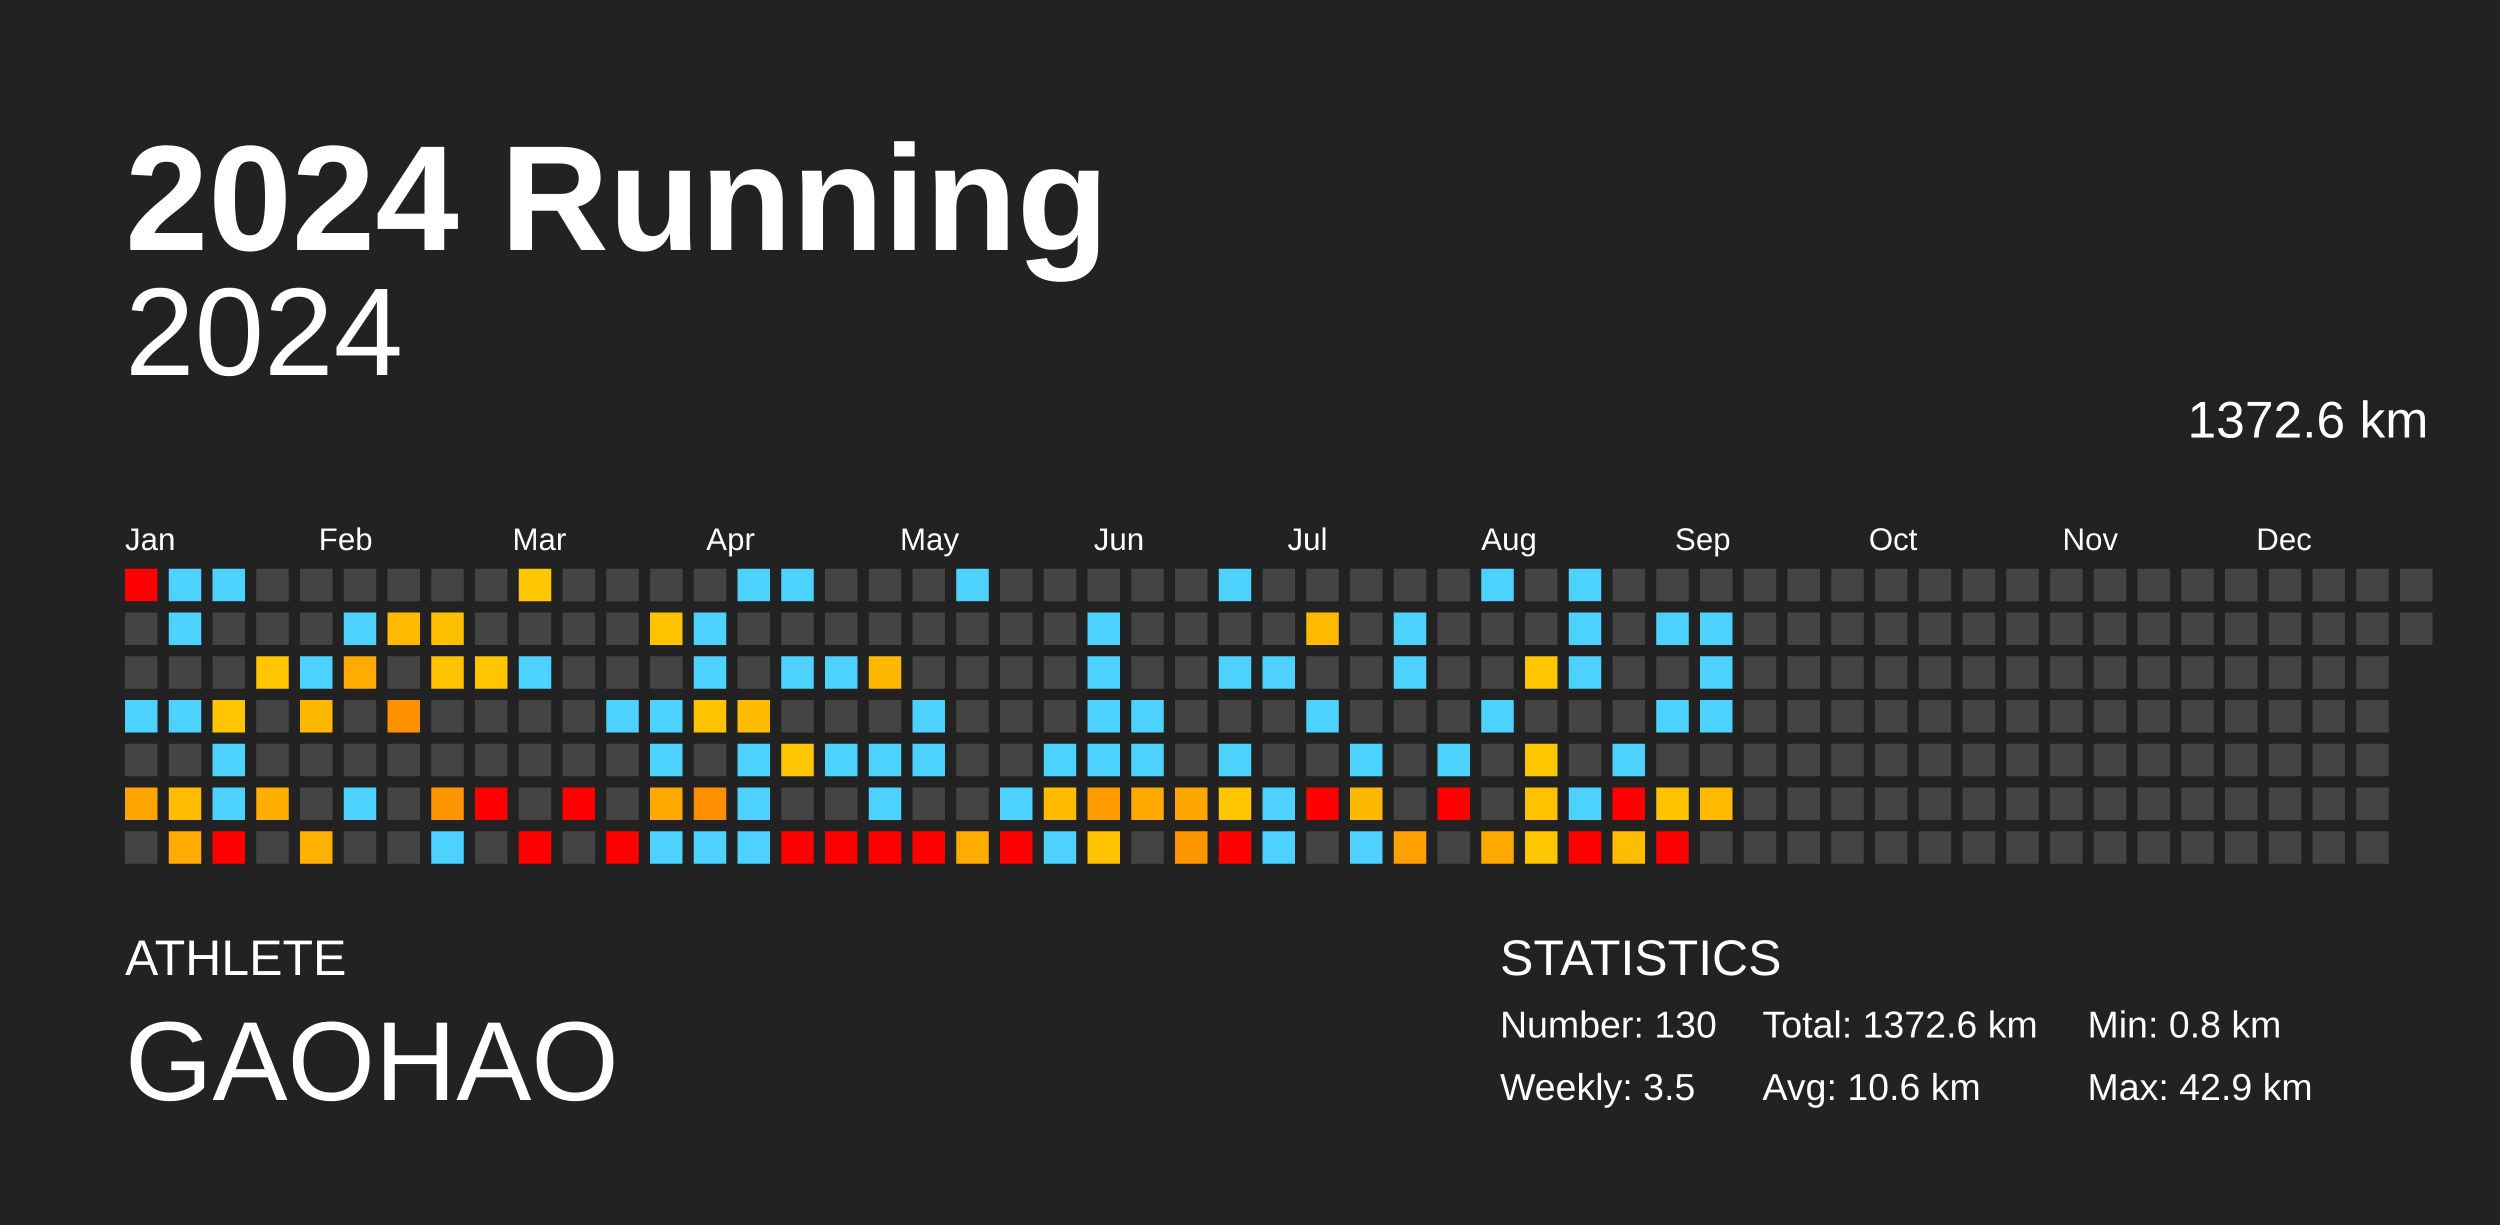
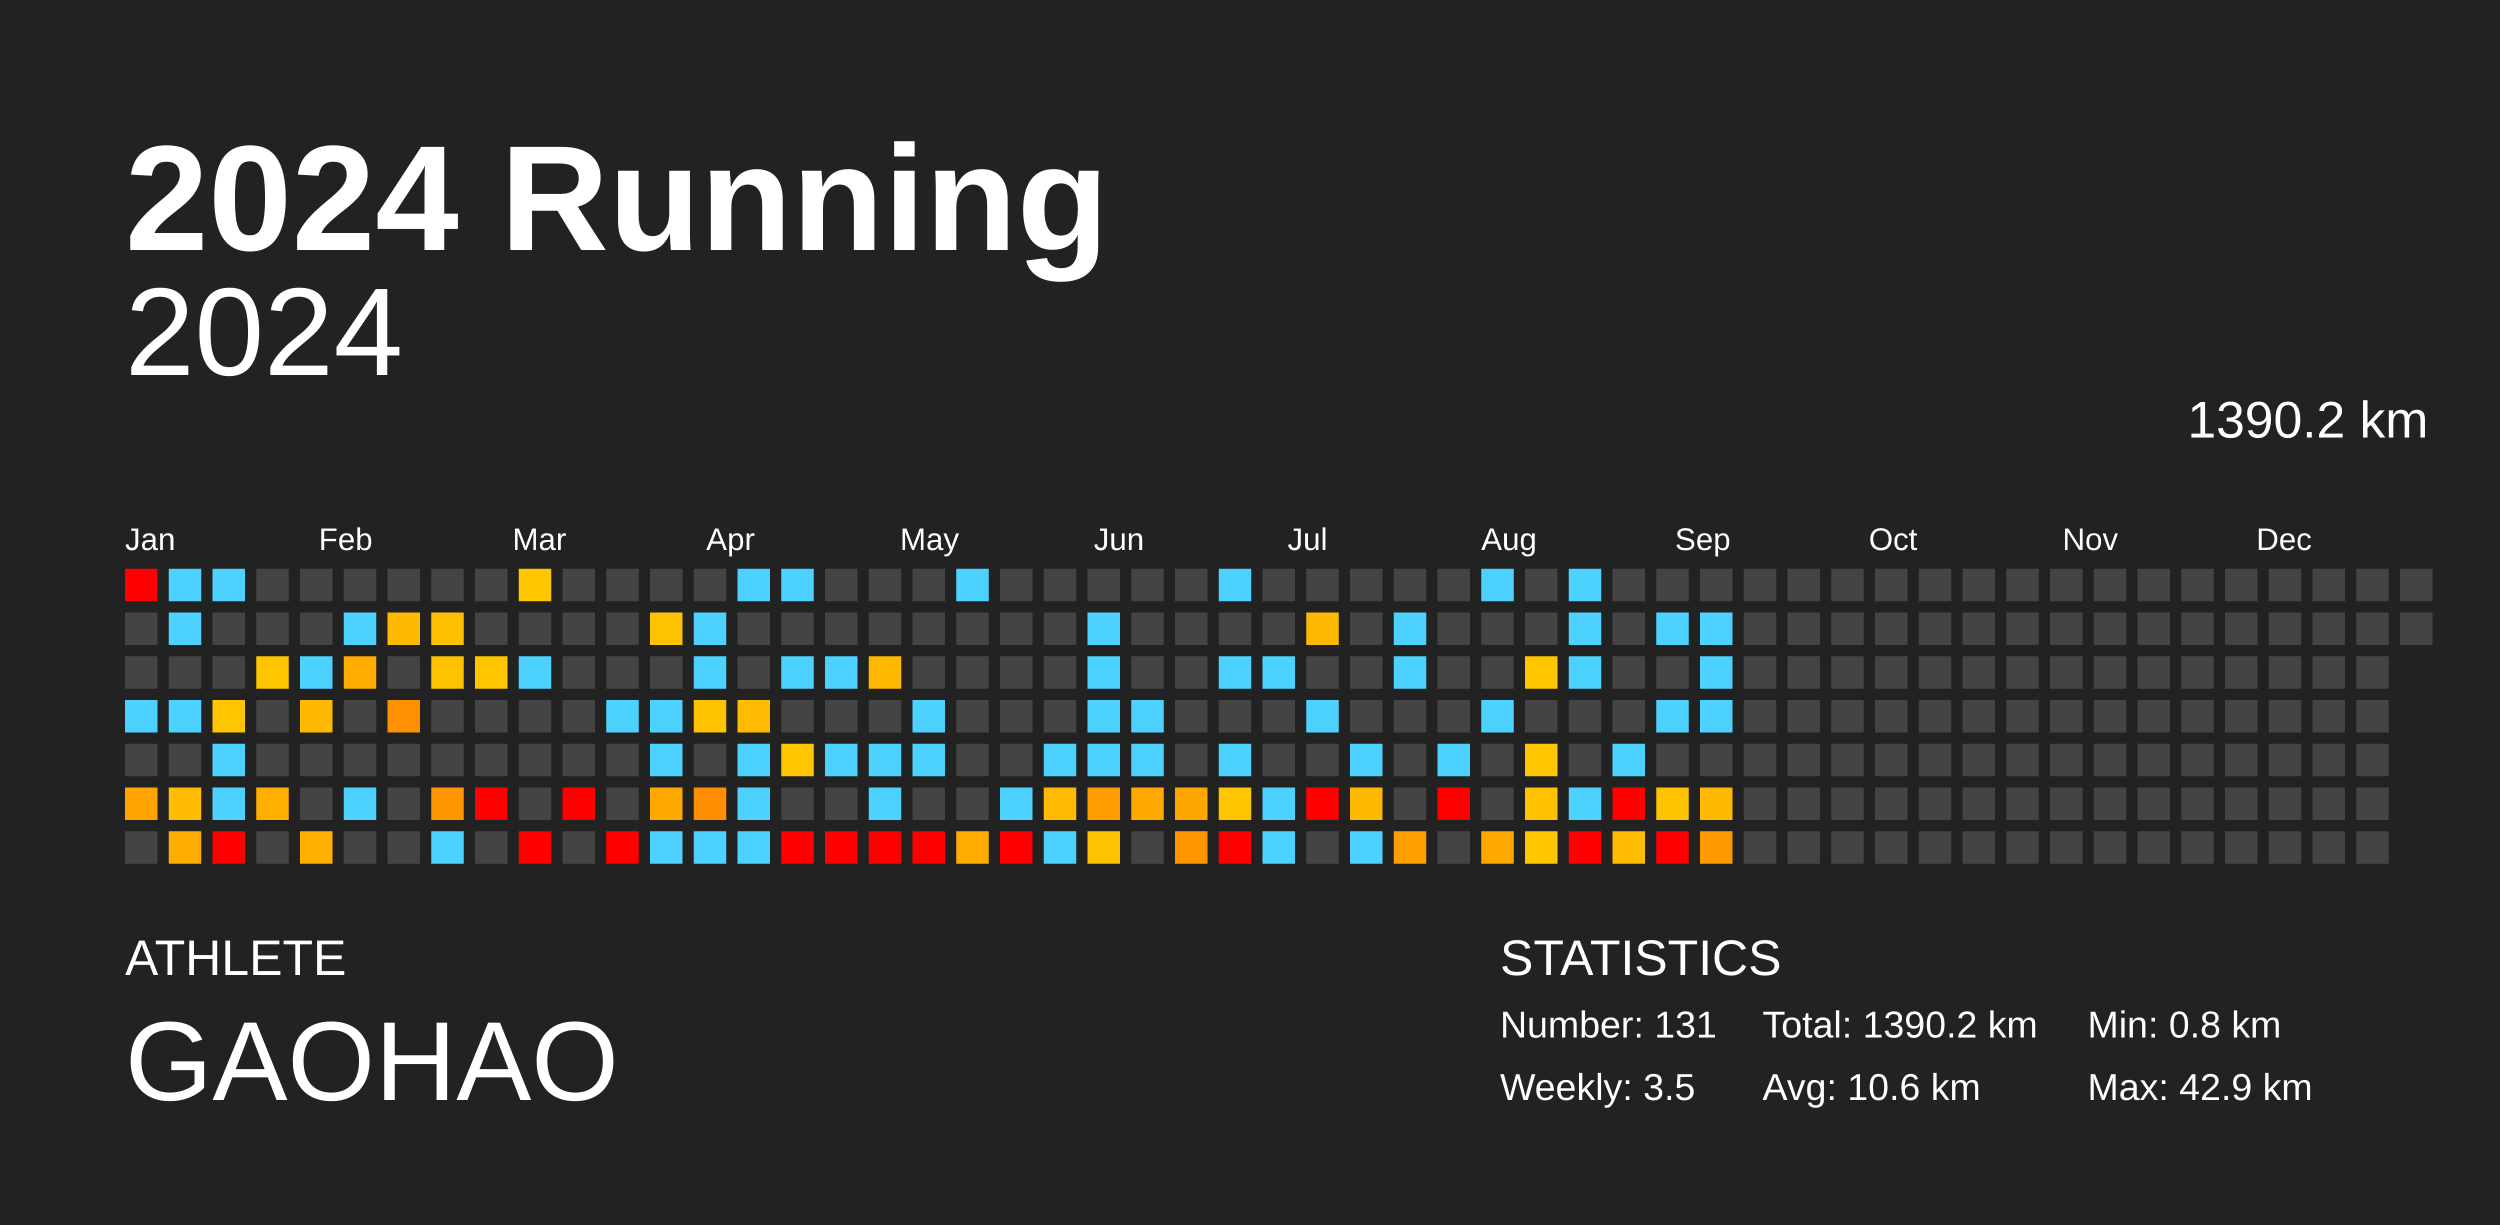
<svg xmlns="http://www.w3.org/2000/svg" baseProfile="full" height="98mm" version="1.1" viewBox="0,0,200,98" width="200mm">
  <defs />
  <rect fill="#222222" height="98" width="200" x="0" y="0" />
  <text fill="#FFFFFF" style="font-size:12px; font-family:Arial; font-weight:bold;" x="10" y="20">2024 Running</text>
  <text fill="#FFFFFF" style="font-size:4px; font-family:Arial" x="10" y="78">ATHLETE</text>
  <text fill="#FFFFFF" style="font-size:9px; font-family:Arial" x="10" y="88">GAOHAO</text>
  <text fill="#FFFFFF" style="font-size:4px; font-family:Arial" x="120" y="78">STATISTICS</text>
-   <text fill="#FFFFFF" style="font-size:3px; font-family:Arial" x="120" y="83">Number: 130</text>
+   <text fill="#FFFFFF" style="font-size:3px; font-family:Arial" x="120" y="83">Number: 131</text>
  <text fill="#FFFFFF" style="font-size:3px; font-family:Arial" x="120" y="88">Weekly: 3.5</text>
-   <text fill="#FFFFFF" style="font-size:3px; font-family:Arial" x="141" y="83">Total: 1372.6 km</text>
+   <text fill="#FFFFFF" style="font-size:3px; font-family:Arial" x="141" y="83">Total: 1390.2 km</text>
  <text fill="#FFFFFF" style="font-size:3px; font-family:Arial" x="141" y="88">Avg: 10.6 km</text>
  <text fill="#FFFFFF" style="font-size:3px; font-family:Arial" x="167" y="83">Min: 0.8 km</text>
  <text fill="#FFFFFF" style="font-size:3px; font-family:Arial" x="167" y="88">Max: 42.9 km</text>
  <text alignment-baseline="hanging" fill="#FFFFFF" style="font-size:10.0px; font-family:Arial;" x="10" y="30">2024</text>
-   <text alignment-baseline="hanging" fill="#FFFFFF" style="font-size:4.125px; font-family:Arial;" x="175" y="35">1372.6 km</text>
+   <text alignment-baseline="hanging" fill="#FFFFFF" style="font-size:4.125px; font-family:Arial;" x="175" y="35">1390.2 km</text>
  <text fill="#FFFFFF" style="font-size:2.5px; font-family:Arial" x="10.0" y="44">Jan</text>
  <text fill="#FFFFFF" style="font-size:2.5px; font-family:Arial" x="25.5" y="44">Feb</text>
  <text fill="#FFFFFF" style="font-size:2.5px; font-family:Arial" x="41.0" y="44">Mar</text>
  <text fill="#FFFFFF" style="font-size:2.5px; font-family:Arial" x="56.5" y="44">Apr</text>
  <text fill="#FFFFFF" style="font-size:2.5px; font-family:Arial" x="72.0" y="44">May</text>
  <text fill="#FFFFFF" style="font-size:2.5px; font-family:Arial" x="87.5" y="44">Jun</text>
  <text fill="#FFFFFF" style="font-size:2.5px; font-family:Arial" x="103.0" y="44">Jul</text>
  <text fill="#FFFFFF" style="font-size:2.5px; font-family:Arial" x="118.5" y="44">Aug</text>
  <text fill="#FFFFFF" style="font-size:2.5px; font-family:Arial" x="134.0" y="44">Sep</text>
  <text fill="#FFFFFF" style="font-size:2.5px; font-family:Arial" x="149.5" y="44">Oct</text>
  <text fill="#FFFFFF" style="font-size:2.5px; font-family:Arial" x="165.0" y="44">Nov</text>
  <text fill="#FFFFFF" style="font-size:2.5px; font-family:Arial" x="180.5" y="44">Dec</text>
  <rect fill="red" height="2.6" width="2.6" x="10.0" y="45.5" />
  <rect fill="#444444" height="2.6" width="2.6" x="10.0" y="49.0" />
  <rect fill="#444444" height="2.6" width="2.6" x="10.0" y="52.5" />
  <rect fill="#4dd2ff" height="2.6" width="2.6" x="10.0" y="56.0" />
  <rect fill="#444444" height="2.6" width="2.6" x="10.0" y="59.5" />
  <rect fill="#ffa400" height="2.6" width="2.6" x="10.0" y="63.0" />
  <rect fill="#444444" height="2.6" width="2.6" x="10.0" y="66.5" />
  <rect fill="#4dd2ff" height="2.6" width="2.6" x="13.5" y="45.5" />
  <rect fill="#4dd2ff" height="2.6" width="2.6" x="13.5" y="49.0" />
  <rect fill="#444444" height="2.6" width="2.6" x="13.5" y="52.5" />
  <rect fill="#4dd2ff" height="2.6" width="2.6" x="13.5" y="56.0" />
  <rect fill="#444444" height="2.6" width="2.6" x="13.5" y="59.5" />
  <rect fill="#ffbc00" height="2.6" width="2.6" x="13.5" y="63.0" />
  <rect fill="#ffac00" height="2.6" width="2.6" x="13.5" y="66.5" />
  <rect fill="#4dd2ff" height="2.6" width="2.6" x="17.0" y="45.5" />
  <rect fill="#444444" height="2.6" width="2.6" x="17.0" y="49.0" />
  <rect fill="#444444" height="2.6" width="2.6" x="17.0" y="52.5" />
  <rect fill="#ffc600" height="2.6" width="2.6" x="17.0" y="56.0" />
  <rect fill="#4dd2ff" height="2.6" width="2.6" x="17.0" y="59.5" />
  <rect fill="#4dd2ff" height="2.6" width="2.6" x="17.0" y="63.0" />
  <rect fill="red" height="2.6" width="2.6" x="17.0" y="66.5" />
  <rect fill="#444444" height="2.6" width="2.6" x="20.5" y="45.5" />
  <rect fill="#444444" height="2.6" width="2.6" x="20.5" y="49.0" />
  <rect fill="#ffc500" height="2.6" width="2.6" x="20.5" y="52.5" />
  <rect fill="#444444" height="2.6" width="2.6" x="20.5" y="56.0" />
  <rect fill="#444444" height="2.6" width="2.6" x="20.5" y="59.5" />
  <rect fill="#ffaf00" height="2.6" width="2.6" x="20.5" y="63.0" />
  <rect fill="#444444" height="2.6" width="2.6" x="20.5" y="66.5" />
  <rect fill="#444444" height="2.6" width="2.6" x="24.0" y="45.5" />
  <rect fill="#444444" height="2.6" width="2.6" x="24.0" y="49.0" />
  <rect fill="#4dd2ff" height="2.6" width="2.6" x="24.0" y="52.5" />
  <rect fill="#ffb700" height="2.6" width="2.6" x="24.0" y="56.0" />
  <rect fill="#444444" height="2.6" width="2.6" x="24.0" y="59.5" />
  <rect fill="#444444" height="2.6" width="2.6" x="24.0" y="63.0" />
  <rect fill="#ffb000" height="2.6" width="2.6" x="24.0" y="66.5" />
  <rect fill="#444444" height="2.6" width="2.6" x="27.5" y="45.5" />
  <rect fill="#4dd2ff" height="2.6" width="2.6" x="27.5" y="49.0" />
  <rect fill="#ffab00" height="2.6" width="2.6" x="27.5" y="52.5" />
  <rect fill="#444444" height="2.6" width="2.6" x="27.5" y="56.0" />
  <rect fill="#444444" height="2.6" width="2.6" x="27.5" y="59.5" />
  <rect fill="#4dd2ff" height="2.6" width="2.6" x="27.5" y="63.0" />
  <rect fill="#444444" height="2.6" width="2.6" x="27.5" y="66.5" />
  <rect fill="#444444" height="2.6" width="2.6" x="31.0" y="45.5" />
  <rect fill="#ffba00" height="2.6" width="2.6" x="31.0" y="49.0" />
  <rect fill="#444444" height="2.6" width="2.6" x="31.0" y="52.5" />
  <rect fill="#ff9100" height="2.6" width="2.6" x="31.0" y="56.0" />
  <rect fill="#444444" height="2.6" width="2.6" x="31.0" y="59.5" />
  <rect fill="#444444" height="2.6" width="2.6" x="31.0" y="63.0" />
  <rect fill="#444444" height="2.6" width="2.6" x="31.0" y="66.5" />
  <rect fill="#444444" height="2.6" width="2.6" x="34.5" y="45.5" />
  <rect fill="#ffc000" height="2.6" width="2.6" x="34.5" y="49.0" />
  <rect fill="#ffc200" height="2.6" width="2.6" x="34.5" y="52.5" />
  <rect fill="#444444" height="2.6" width="2.6" x="34.5" y="56.0" />
  <rect fill="#444444" height="2.6" width="2.6" x="34.5" y="59.5" />
  <rect fill="#ff9500" height="2.6" width="2.6" x="34.5" y="63.0" />
  <rect fill="#4dd2ff" height="2.6" width="2.6" x="34.5" y="66.5" />
  <rect fill="#444444" height="2.6" width="2.6" x="38.0" y="45.5" />
  <rect fill="#444444" height="2.6" width="2.6" x="38.0" y="49.0" />
  <rect fill="#ffc600" height="2.6" width="2.6" x="38.0" y="52.5" />
  <rect fill="#444444" height="2.6" width="2.6" x="38.0" y="56.0" />
  <rect fill="#444444" height="2.6" width="2.6" x="38.0" y="59.5" />
  <rect fill="red" height="2.6" width="2.6" x="38.0" y="63.0" />
  <rect fill="#444444" height="2.6" width="2.6" x="38.0" y="66.5" />
  <rect fill="#ffc700" height="2.6" width="2.6" x="41.5" y="45.5" />
  <rect fill="#444444" height="2.6" width="2.6" x="41.5" y="49.0" />
  <rect fill="#4dd2ff" height="2.6" width="2.6" x="41.5" y="52.5" />
  <rect fill="#444444" height="2.6" width="2.6" x="41.5" y="56.0" />
  <rect fill="#444444" height="2.6" width="2.6" x="41.5" y="59.5" />
  <rect fill="#444444" height="2.6" width="2.6" x="41.5" y="63.0" />
  <rect fill="red" height="2.6" width="2.6" x="41.5" y="66.5" />
  <rect fill="#444444" height="2.6" width="2.6" x="45.0" y="45.5" />
  <rect fill="#444444" height="2.6" width="2.6" x="45.0" y="49.0" />
  <rect fill="#444444" height="2.6" width="2.6" x="45.0" y="52.5" />
  <rect fill="#444444" height="2.6" width="2.6" x="45.0" y="56.0" />
  <rect fill="#444444" height="2.6" width="2.6" x="45.0" y="59.5" />
  <rect fill="red" height="2.6" width="2.6" x="45.0" y="63.0" />
  <rect fill="#444444" height="2.6" width="2.6" x="45.0" y="66.5" />
  <rect fill="#444444" height="2.6" width="2.6" x="48.5" y="45.5" />
  <rect fill="#444444" height="2.6" width="2.6" x="48.5" y="49.0" />
  <rect fill="#444444" height="2.6" width="2.6" x="48.5" y="52.5" />
  <rect fill="#4dd2ff" height="2.6" width="2.6" x="48.5" y="56.0" />
  <rect fill="#444444" height="2.6" width="2.6" x="48.5" y="59.5" />
  <rect fill="#444444" height="2.6" width="2.6" x="48.5" y="63.0" />
  <rect fill="red" height="2.6" width="2.6" x="48.5" y="66.5" />
  <rect fill="#444444" height="2.6" width="2.6" x="52.0" y="45.5" />
  <rect fill="#ffc200" height="2.6" width="2.6" x="52.0" y="49.0" />
  <rect fill="#444444" height="2.6" width="2.6" x="52.0" y="52.5" />
  <rect fill="#4dd2ff" height="2.6" width="2.6" x="52.0" y="56.0" />
  <rect fill="#4dd2ff" height="2.6" width="2.6" x="52.0" y="59.5" />
  <rect fill="#ffa800" height="2.6" width="2.6" x="52.0" y="63.0" />
  <rect fill="#4dd2ff" height="2.6" width="2.6" x="52.0" y="66.5" />
  <rect fill="#444444" height="2.6" width="2.6" x="55.5" y="45.5" />
  <rect fill="#4dd2ff" height="2.6" width="2.6" x="55.5" y="49.0" />
  <rect fill="#4dd2ff" height="2.6" width="2.6" x="55.5" y="52.5" />
  <rect fill="#ffc300" height="2.6" width="2.6" x="55.5" y="56.0" />
  <rect fill="#444444" height="2.6" width="2.6" x="55.5" y="59.5" />
  <rect fill="#ff8e00" height="2.6" width="2.6" x="55.5" y="63.0" />
  <rect fill="#4dd2ff" height="2.6" width="2.6" x="55.5" y="66.5" />
  <rect fill="#4dd2ff" height="2.6" width="2.6" x="59.0" y="45.5" />
  <rect fill="#444444" height="2.6" width="2.6" x="59.0" y="49.0" />
  <rect fill="#444444" height="2.6" width="2.6" x="59.0" y="52.5" />
  <rect fill="#ffbb00" height="2.6" width="2.6" x="59.0" y="56.0" />
  <rect fill="#4dd2ff" height="2.6" width="2.6" x="59.0" y="59.5" />
  <rect fill="#4dd2ff" height="2.6" width="2.6" x="59.0" y="63.0" />
  <rect fill="#4dd2ff" height="2.6" width="2.6" x="59.0" y="66.5" />
  <rect fill="#4dd2ff" height="2.6" width="2.6" x="62.5" y="45.5" />
  <rect fill="#444444" height="2.6" width="2.6" x="62.5" y="49.0" />
  <rect fill="#4dd2ff" height="2.6" width="2.6" x="62.5" y="52.5" />
  <rect fill="#444444" height="2.6" width="2.6" x="62.5" y="56.0" />
  <rect fill="#ffc600" height="2.6" width="2.6" x="62.5" y="59.5" />
  <rect fill="#444444" height="2.6" width="2.6" x="62.5" y="63.0" />
  <rect fill="red" height="2.6" width="2.6" x="62.5" y="66.5" />
  <rect fill="#444444" height="2.6" width="2.6" x="66.0" y="45.5" />
  <rect fill="#444444" height="2.6" width="2.6" x="66.0" y="49.0" />
  <rect fill="#4dd2ff" height="2.6" width="2.6" x="66.0" y="52.5" />
  <rect fill="#444444" height="2.6" width="2.6" x="66.0" y="56.0" />
  <rect fill="#4dd2ff" height="2.6" width="2.6" x="66.0" y="59.5" />
  <rect fill="#444444" height="2.6" width="2.6" x="66.0" y="63.0" />
  <rect fill="red" height="2.6" width="2.6" x="66.0" y="66.5" />
  <rect fill="#444444" height="2.6" width="2.6" x="69.5" y="45.5" />
  <rect fill="#444444" height="2.6" width="2.6" x="69.5" y="49.0" />
  <rect fill="#ffb800" height="2.6" width="2.6" x="69.5" y="52.5" />
  <rect fill="#444444" height="2.6" width="2.6" x="69.5" y="56.0" />
  <rect fill="#4dd2ff" height="2.6" width="2.6" x="69.5" y="59.5" />
  <rect fill="#4dd2ff" height="2.6" width="2.6" x="69.5" y="63.0" />
  <rect fill="red" height="2.6" width="2.6" x="69.5" y="66.5" />
  <rect fill="#444444" height="2.6" width="2.6" x="73.0" y="45.5" />
  <rect fill="#444444" height="2.6" width="2.6" x="73.0" y="49.0" />
  <rect fill="#444444" height="2.6" width="2.6" x="73.0" y="52.5" />
  <rect fill="#4dd2ff" height="2.6" width="2.6" x="73.0" y="56.0" />
  <rect fill="#4dd2ff" height="2.6" width="2.6" x="73.0" y="59.5" />
  <rect fill="#444444" height="2.6" width="2.6" x="73.0" y="63.0" />
  <rect fill="red" height="2.6" width="2.6" x="73.0" y="66.5" />
  <rect fill="#4dd2ff" height="2.6" width="2.6" x="76.5" y="45.5" />
  <rect fill="#444444" height="2.6" width="2.6" x="76.5" y="49.0" />
  <rect fill="#444444" height="2.6" width="2.6" x="76.5" y="52.5" />
  <rect fill="#444444" height="2.6" width="2.6" x="76.5" y="56.0" />
  <rect fill="#444444" height="2.6" width="2.6" x="76.5" y="59.5" />
  <rect fill="#444444" height="2.6" width="2.6" x="76.5" y="63.0" />
  <rect fill="#ffac00" height="2.6" width="2.6" x="76.5" y="66.5" />
  <rect fill="#444444" height="2.6" width="2.6" x="80.0" y="45.5" />
  <rect fill="#444444" height="2.6" width="2.6" x="80.0" y="49.0" />
  <rect fill="#444444" height="2.6" width="2.6" x="80.0" y="52.5" />
  <rect fill="#444444" height="2.6" width="2.6" x="80.0" y="56.0" />
  <rect fill="#444444" height="2.6" width="2.6" x="80.0" y="59.5" />
  <rect fill="#4dd2ff" height="2.6" width="2.6" x="80.0" y="63.0" />
  <rect fill="red" height="2.6" width="2.6" x="80.0" y="66.5" />
  <rect fill="#444444" height="2.6" width="2.6" x="83.5" y="45.5" />
  <rect fill="#444444" height="2.6" width="2.6" x="83.5" y="49.0" />
  <rect fill="#444444" height="2.6" width="2.6" x="83.5" y="52.5" />
  <rect fill="#444444" height="2.6" width="2.6" x="83.5" y="56.0" />
  <rect fill="#4dd2ff" height="2.6" width="2.6" x="83.5" y="59.5" />
  <rect fill="#ffbb00" height="2.6" width="2.6" x="83.5" y="63.0" />
  <rect fill="#4dd2ff" height="2.6" width="2.6" x="83.5" y="66.5" />
  <rect fill="#444444" height="2.6" width="2.6" x="87.0" y="45.5" />
  <rect fill="#4dd2ff" height="2.6" width="2.6" x="87.0" y="49.0" />
  <rect fill="#4dd2ff" height="2.6" width="2.6" x="87.0" y="52.5" />
  <rect fill="#4dd2ff" height="2.6" width="2.6" x="87.0" y="56.0" />
  <rect fill="#4dd2ff" height="2.6" width="2.6" x="87.0" y="59.5" />
  <rect fill="#ff9c00" height="2.6" width="2.6" x="87.0" y="63.0" />
  <rect fill="#ffc200" height="2.6" width="2.6" x="87.0" y="66.5" />
  <rect fill="#444444" height="2.6" width="2.6" x="90.5" y="45.5" />
  <rect fill="#444444" height="2.6" width="2.6" x="90.5" y="49.0" />
  <rect fill="#444444" height="2.6" width="2.6" x="90.5" y="52.5" />
  <rect fill="#4dd2ff" height="2.6" width="2.6" x="90.5" y="56.0" />
  <rect fill="#4dd2ff" height="2.6" width="2.6" x="90.5" y="59.5" />
  <rect fill="#ffa800" height="2.6" width="2.6" x="90.5" y="63.0" />
  <rect fill="#444444" height="2.6" width="2.6" x="90.5" y="66.5" />
  <rect fill="#444444" height="2.6" width="2.6" x="94.0" y="45.5" />
  <rect fill="#444444" height="2.6" width="2.6" x="94.0" y="49.0" />
  <rect fill="#444444" height="2.6" width="2.6" x="94.0" y="52.5" />
  <rect fill="#444444" height="2.6" width="2.6" x="94.0" y="56.0" />
  <rect fill="#444444" height="2.6" width="2.6" x="94.0" y="59.5" />
  <rect fill="#ffa700" height="2.6" width="2.6" x="94.0" y="63.0" />
  <rect fill="#ff9600" height="2.6" width="2.6" x="94.0" y="66.5" />
  <rect fill="#4dd2ff" height="2.6" width="2.6" x="97.5" y="45.5" />
  <rect fill="#444444" height="2.6" width="2.6" x="97.5" y="49.0" />
  <rect fill="#4dd2ff" height="2.6" width="2.6" x="97.5" y="52.5" />
  <rect fill="#444444" height="2.6" width="2.6" x="97.5" y="56.0" />
  <rect fill="#4dd2ff" height="2.6" width="2.6" x="97.5" y="59.5" />
  <rect fill="#ffc600" height="2.6" width="2.6" x="97.5" y="63.0" />
  <rect fill="red" height="2.6" width="2.6" x="97.5" y="66.5" />
  <rect fill="#444444" height="2.6" width="2.6" x="101.0" y="45.5" />
  <rect fill="#444444" height="2.6" width="2.6" x="101.0" y="49.0" />
  <rect fill="#4dd2ff" height="2.6" width="2.6" x="101.0" y="52.5" />
  <rect fill="#444444" height="2.6" width="2.6" x="101.0" y="56.0" />
  <rect fill="#444444" height="2.6" width="2.6" x="101.0" y="59.5" />
  <rect fill="#4dd2ff" height="2.6" width="2.6" x="101.0" y="63.0" />
  <rect fill="#4dd2ff" height="2.6" width="2.6" x="101.0" y="66.5" />
  <rect fill="#444444" height="2.6" width="2.6" x="104.5" y="45.5" />
  <rect fill="#ffb900" height="2.6" width="2.6" x="104.5" y="49.0" />
  <rect fill="#444444" height="2.6" width="2.6" x="104.5" y="52.5" />
  <rect fill="#4dd2ff" height="2.6" width="2.6" x="104.5" y="56.0" />
  <rect fill="#444444" height="2.6" width="2.6" x="104.5" y="59.5" />
  <rect fill="red" height="2.6" width="2.6" x="104.5" y="63.0" />
  <rect fill="#444444" height="2.6" width="2.6" x="104.5" y="66.5" />
  <rect fill="#444444" height="2.6" width="2.6" x="108.0" y="45.5" />
  <rect fill="#444444" height="2.6" width="2.6" x="108.0" y="49.0" />
  <rect fill="#444444" height="2.6" width="2.6" x="108.0" y="52.5" />
  <rect fill="#444444" height="2.6" width="2.6" x="108.0" y="56.0" />
  <rect fill="#4dd2ff" height="2.6" width="2.6" x="108.0" y="59.5" />
  <rect fill="#ffb800" height="2.6" width="2.6" x="108.0" y="63.0" />
  <rect fill="#4dd2ff" height="2.6" width="2.6" x="108.0" y="66.5" />
  <rect fill="#444444" height="2.6" width="2.6" x="111.5" y="45.5" />
  <rect fill="#4dd2ff" height="2.6" width="2.6" x="111.5" y="49.0" />
  <rect fill="#4dd2ff" height="2.6" width="2.6" x="111.5" y="52.5" />
  <rect fill="#444444" height="2.6" width="2.6" x="111.5" y="56.0" />
  <rect fill="#444444" height="2.6" width="2.6" x="111.5" y="59.5" />
  <rect fill="#444444" height="2.6" width="2.6" x="111.5" y="63.0" />
  <rect fill="#ffa000" height="2.6" width="2.6" x="111.5" y="66.5" />
  <rect fill="#444444" height="2.6" width="2.6" x="115.0" y="45.5" />
  <rect fill="#444444" height="2.6" width="2.6" x="115.0" y="49.0" />
  <rect fill="#444444" height="2.6" width="2.6" x="115.0" y="52.5" />
  <rect fill="#444444" height="2.6" width="2.6" x="115.0" y="56.0" />
  <rect fill="#4dd2ff" height="2.6" width="2.6" x="115.0" y="59.5" />
  <rect fill="red" height="2.6" width="2.6" x="115.0" y="63.0" />
  <rect fill="#444444" height="2.6" width="2.6" x="115.0" y="66.5" />
  <rect fill="#4dd2ff" height="2.6" width="2.6" x="118.5" y="45.5" />
  <rect fill="#444444" height="2.6" width="2.6" x="118.5" y="49.0" />
  <rect fill="#444444" height="2.6" width="2.6" x="118.5" y="52.5" />
  <rect fill="#4dd2ff" height="2.6" width="2.6" x="118.5" y="56.0" />
  <rect fill="#444444" height="2.6" width="2.6" x="118.5" y="59.5" />
  <rect fill="#444444" height="2.6" width="2.6" x="118.5" y="63.0" />
  <rect fill="#ffa800" height="2.6" width="2.6" x="118.5" y="66.5" />
  <rect fill="#444444" height="2.6" width="2.6" x="122.0" y="45.5" />
  <rect fill="#444444" height="2.6" width="2.6" x="122.0" y="49.0" />
  <rect fill="#ffc600" height="2.6" width="2.6" x="122.0" y="52.5" />
  <rect fill="#444444" height="2.6" width="2.6" x="122.0" y="56.0" />
  <rect fill="#ffc700" height="2.6" width="2.6" x="122.0" y="59.5" />
  <rect fill="#ffc100" height="2.6" width="2.6" x="122.0" y="63.0" />
  <rect fill="#ffc700" height="2.6" width="2.6" x="122.0" y="66.5" />
  <rect fill="#4dd2ff" height="2.6" width="2.6" x="125.5" y="45.5" />
  <rect fill="#4dd2ff" height="2.6" width="2.6" x="125.5" y="49.0" />
  <rect fill="#4dd2ff" height="2.6" width="2.6" x="125.5" y="52.5" />
  <rect fill="#444444" height="2.6" width="2.6" x="125.5" y="56.0" />
  <rect fill="#444444" height="2.6" width="2.6" x="125.5" y="59.5" />
  <rect fill="#4dd2ff" height="2.6" width="2.6" x="125.5" y="63.0" />
  <rect fill="red" height="2.6" width="2.6" x="125.5" y="66.5" />
  <rect fill="#444444" height="2.6" width="2.6" x="129.0" y="45.5" />
  <rect fill="#444444" height="2.6" width="2.6" x="129.0" y="49.0" />
  <rect fill="#444444" height="2.6" width="2.6" x="129.0" y="52.5" />
  <rect fill="#444444" height="2.6" width="2.6" x="129.0" y="56.0" />
  <rect fill="#4dd2ff" height="2.6" width="2.6" x="129.0" y="59.5" />
  <rect fill="red" height="2.6" width="2.6" x="129.0" y="63.0" />
  <rect fill="#ffbc00" height="2.6" width="2.6" x="129.0" y="66.5" />
  <rect fill="#444444" height="2.6" width="2.6" x="132.5" y="45.5" />
  <rect fill="#4dd2ff" height="2.6" width="2.6" x="132.5" y="49.0" />
  <rect fill="#444444" height="2.6" width="2.6" x="132.5" y="52.5" />
  <rect fill="#4dd2ff" height="2.6" width="2.6" x="132.5" y="56.0" />
  <rect fill="#444444" height="2.6" width="2.6" x="132.5" y="59.5" />
  <rect fill="#ffc300" height="2.6" width="2.6" x="132.5" y="63.0" />
  <rect fill="red" height="2.6" width="2.6" x="132.5" y="66.5" />
  <rect fill="#444444" height="2.6" width="2.6" x="136.0" y="45.5" />
  <rect fill="#4dd2ff" height="2.6" width="2.6" x="136.0" y="49.0" />
  <rect fill="#4dd2ff" height="2.6" width="2.6" x="136.0" y="52.5" />
  <rect fill="#4dd2ff" height="2.6" width="2.6" x="136.0" y="56.0" />
  <rect fill="#444444" height="2.6" width="2.6" x="136.0" y="59.5" />
  <rect fill="#ffba00" height="2.6" width="2.6" x="136.0" y="63.0" />
-   <rect fill="#444444" height="2.6" width="2.6" x="136.0" y="66.5" />
+   <rect fill="#ff9900" height="2.6" width="2.6" x="136.0" y="66.5" />
  <rect fill="#444444" height="2.6" width="2.6" x="139.5" y="45.5" />
  <rect fill="#444444" height="2.6" width="2.6" x="139.5" y="49.0" />
  <rect fill="#444444" height="2.6" width="2.6" x="139.5" y="52.5" />
  <rect fill="#444444" height="2.6" width="2.6" x="139.5" y="56.0" />
  <rect fill="#444444" height="2.6" width="2.6" x="139.5" y="59.5" />
  <rect fill="#444444" height="2.6" width="2.6" x="139.5" y="63.0" />
  <rect fill="#444444" height="2.6" width="2.6" x="139.5" y="66.5" />
  <rect fill="#444444" height="2.6" width="2.6" x="143.0" y="45.5" />
  <rect fill="#444444" height="2.6" width="2.6" x="143.0" y="49.0" />
  <rect fill="#444444" height="2.6" width="2.6" x="143.0" y="52.5" />
  <rect fill="#444444" height="2.6" width="2.6" x="143.0" y="56.0" />
  <rect fill="#444444" height="2.6" width="2.6" x="143.0" y="59.5" />
  <rect fill="#444444" height="2.6" width="2.6" x="143.0" y="63.0" />
  <rect fill="#444444" height="2.6" width="2.6" x="143.0" y="66.5" />
  <rect fill="#444444" height="2.6" width="2.6" x="146.5" y="45.5" />
  <rect fill="#444444" height="2.6" width="2.6" x="146.5" y="49.0" />
  <rect fill="#444444" height="2.6" width="2.6" x="146.5" y="52.5" />
  <rect fill="#444444" height="2.6" width="2.6" x="146.5" y="56.0" />
  <rect fill="#444444" height="2.6" width="2.6" x="146.5" y="59.5" />
  <rect fill="#444444" height="2.6" width="2.6" x="146.5" y="63.0" />
  <rect fill="#444444" height="2.6" width="2.6" x="146.5" y="66.5" />
  <rect fill="#444444" height="2.6" width="2.6" x="150.0" y="45.5" />
  <rect fill="#444444" height="2.6" width="2.6" x="150.0" y="49.0" />
  <rect fill="#444444" height="2.6" width="2.6" x="150.0" y="52.5" />
  <rect fill="#444444" height="2.6" width="2.6" x="150.0" y="56.0" />
  <rect fill="#444444" height="2.6" width="2.6" x="150.0" y="59.5" />
  <rect fill="#444444" height="2.6" width="2.6" x="150.0" y="63.0" />
  <rect fill="#444444" height="2.6" width="2.6" x="150.0" y="66.5" />
  <rect fill="#444444" height="2.6" width="2.6" x="153.5" y="45.5" />
  <rect fill="#444444" height="2.6" width="2.6" x="153.5" y="49.0" />
  <rect fill="#444444" height="2.6" width="2.6" x="153.5" y="52.5" />
  <rect fill="#444444" height="2.6" width="2.6" x="153.5" y="56.0" />
  <rect fill="#444444" height="2.6" width="2.6" x="153.5" y="59.5" />
  <rect fill="#444444" height="2.6" width="2.6" x="153.5" y="63.0" />
  <rect fill="#444444" height="2.6" width="2.6" x="153.5" y="66.5" />
  <rect fill="#444444" height="2.6" width="2.6" x="157.0" y="45.5" />
  <rect fill="#444444" height="2.6" width="2.6" x="157.0" y="49.0" />
  <rect fill="#444444" height="2.6" width="2.6" x="157.0" y="52.5" />
  <rect fill="#444444" height="2.6" width="2.6" x="157.0" y="56.0" />
  <rect fill="#444444" height="2.6" width="2.6" x="157.0" y="59.5" />
  <rect fill="#444444" height="2.6" width="2.6" x="157.0" y="63.0" />
  <rect fill="#444444" height="2.6" width="2.6" x="157.0" y="66.5" />
  <rect fill="#444444" height="2.6" width="2.6" x="160.5" y="45.5" />
  <rect fill="#444444" height="2.6" width="2.6" x="160.5" y="49.0" />
  <rect fill="#444444" height="2.6" width="2.6" x="160.5" y="52.5" />
  <rect fill="#444444" height="2.6" width="2.6" x="160.5" y="56.0" />
  <rect fill="#444444" height="2.6" width="2.6" x="160.5" y="59.5" />
  <rect fill="#444444" height="2.6" width="2.6" x="160.5" y="63.0" />
  <rect fill="#444444" height="2.6" width="2.6" x="160.5" y="66.5" />
  <rect fill="#444444" height="2.6" width="2.6" x="164.0" y="45.5" />
  <rect fill="#444444" height="2.6" width="2.6" x="164.0" y="49.0" />
  <rect fill="#444444" height="2.6" width="2.6" x="164.0" y="52.5" />
  <rect fill="#444444" height="2.6" width="2.6" x="164.0" y="56.0" />
  <rect fill="#444444" height="2.6" width="2.6" x="164.0" y="59.5" />
  <rect fill="#444444" height="2.6" width="2.6" x="164.0" y="63.0" />
  <rect fill="#444444" height="2.6" width="2.6" x="164.0" y="66.5" />
  <rect fill="#444444" height="2.6" width="2.6" x="167.5" y="45.5" />
  <rect fill="#444444" height="2.6" width="2.6" x="167.5" y="49.0" />
  <rect fill="#444444" height="2.6" width="2.6" x="167.5" y="52.5" />
  <rect fill="#444444" height="2.6" width="2.6" x="167.5" y="56.0" />
  <rect fill="#444444" height="2.6" width="2.6" x="167.5" y="59.5" />
  <rect fill="#444444" height="2.6" width="2.6" x="167.5" y="63.0" />
  <rect fill="#444444" height="2.6" width="2.6" x="167.5" y="66.5" />
  <rect fill="#444444" height="2.6" width="2.6" x="171.0" y="45.5" />
  <rect fill="#444444" height="2.6" width="2.6" x="171.0" y="49.0" />
  <rect fill="#444444" height="2.6" width="2.6" x="171.0" y="52.5" />
  <rect fill="#444444" height="2.6" width="2.6" x="171.0" y="56.0" />
  <rect fill="#444444" height="2.6" width="2.6" x="171.0" y="59.5" />
  <rect fill="#444444" height="2.6" width="2.6" x="171.0" y="63.0" />
  <rect fill="#444444" height="2.6" width="2.6" x="171.0" y="66.5" />
  <rect fill="#444444" height="2.6" width="2.6" x="174.5" y="45.5" />
  <rect fill="#444444" height="2.6" width="2.6" x="174.5" y="49.0" />
  <rect fill="#444444" height="2.6" width="2.6" x="174.5" y="52.5" />
  <rect fill="#444444" height="2.6" width="2.6" x="174.5" y="56.0" />
  <rect fill="#444444" height="2.6" width="2.6" x="174.5" y="59.5" />
  <rect fill="#444444" height="2.6" width="2.6" x="174.5" y="63.0" />
  <rect fill="#444444" height="2.6" width="2.6" x="174.5" y="66.5" />
  <rect fill="#444444" height="2.6" width="2.6" x="178.0" y="45.5" />
  <rect fill="#444444" height="2.6" width="2.6" x="178.0" y="49.0" />
  <rect fill="#444444" height="2.6" width="2.6" x="178.0" y="52.5" />
  <rect fill="#444444" height="2.6" width="2.6" x="178.0" y="56.0" />
  <rect fill="#444444" height="2.6" width="2.6" x="178.0" y="59.5" />
  <rect fill="#444444" height="2.6" width="2.6" x="178.0" y="63.0" />
  <rect fill="#444444" height="2.6" width="2.6" x="178.0" y="66.5" />
  <rect fill="#444444" height="2.6" width="2.6" x="181.5" y="45.5" />
  <rect fill="#444444" height="2.6" width="2.6" x="181.5" y="49.0" />
  <rect fill="#444444" height="2.6" width="2.6" x="181.5" y="52.5" />
  <rect fill="#444444" height="2.6" width="2.6" x="181.5" y="56.0" />
  <rect fill="#444444" height="2.6" width="2.6" x="181.5" y="59.5" />
  <rect fill="#444444" height="2.6" width="2.6" x="181.5" y="63.0" />
  <rect fill="#444444" height="2.6" width="2.6" x="181.5" y="66.5" />
  <rect fill="#444444" height="2.6" width="2.6" x="185.0" y="45.5" />
  <rect fill="#444444" height="2.6" width="2.6" x="185.0" y="49.0" />
  <rect fill="#444444" height="2.6" width="2.6" x="185.0" y="52.5" />
  <rect fill="#444444" height="2.6" width="2.6" x="185.0" y="56.0" />
  <rect fill="#444444" height="2.6" width="2.6" x="185.0" y="59.5" />
  <rect fill="#444444" height="2.6" width="2.6" x="185.0" y="63.0" />
  <rect fill="#444444" height="2.6" width="2.6" x="185.0" y="66.5" />
  <rect fill="#444444" height="2.6" width="2.6" x="188.5" y="45.5" />
  <rect fill="#444444" height="2.6" width="2.6" x="188.5" y="49.0" />
  <rect fill="#444444" height="2.6" width="2.6" x="188.5" y="52.5" />
  <rect fill="#444444" height="2.6" width="2.6" x="188.5" y="56.0" />
  <rect fill="#444444" height="2.6" width="2.6" x="188.5" y="59.5" />
  <rect fill="#444444" height="2.6" width="2.6" x="188.5" y="63.0" />
  <rect fill="#444444" height="2.6" width="2.6" x="188.5" y="66.5" />
  <rect fill="#444444" height="2.6" width="2.6" x="192.0" y="45.5" />
  <rect fill="#444444" height="2.6" width="2.6" x="192.0" y="49.0" />
</svg>
